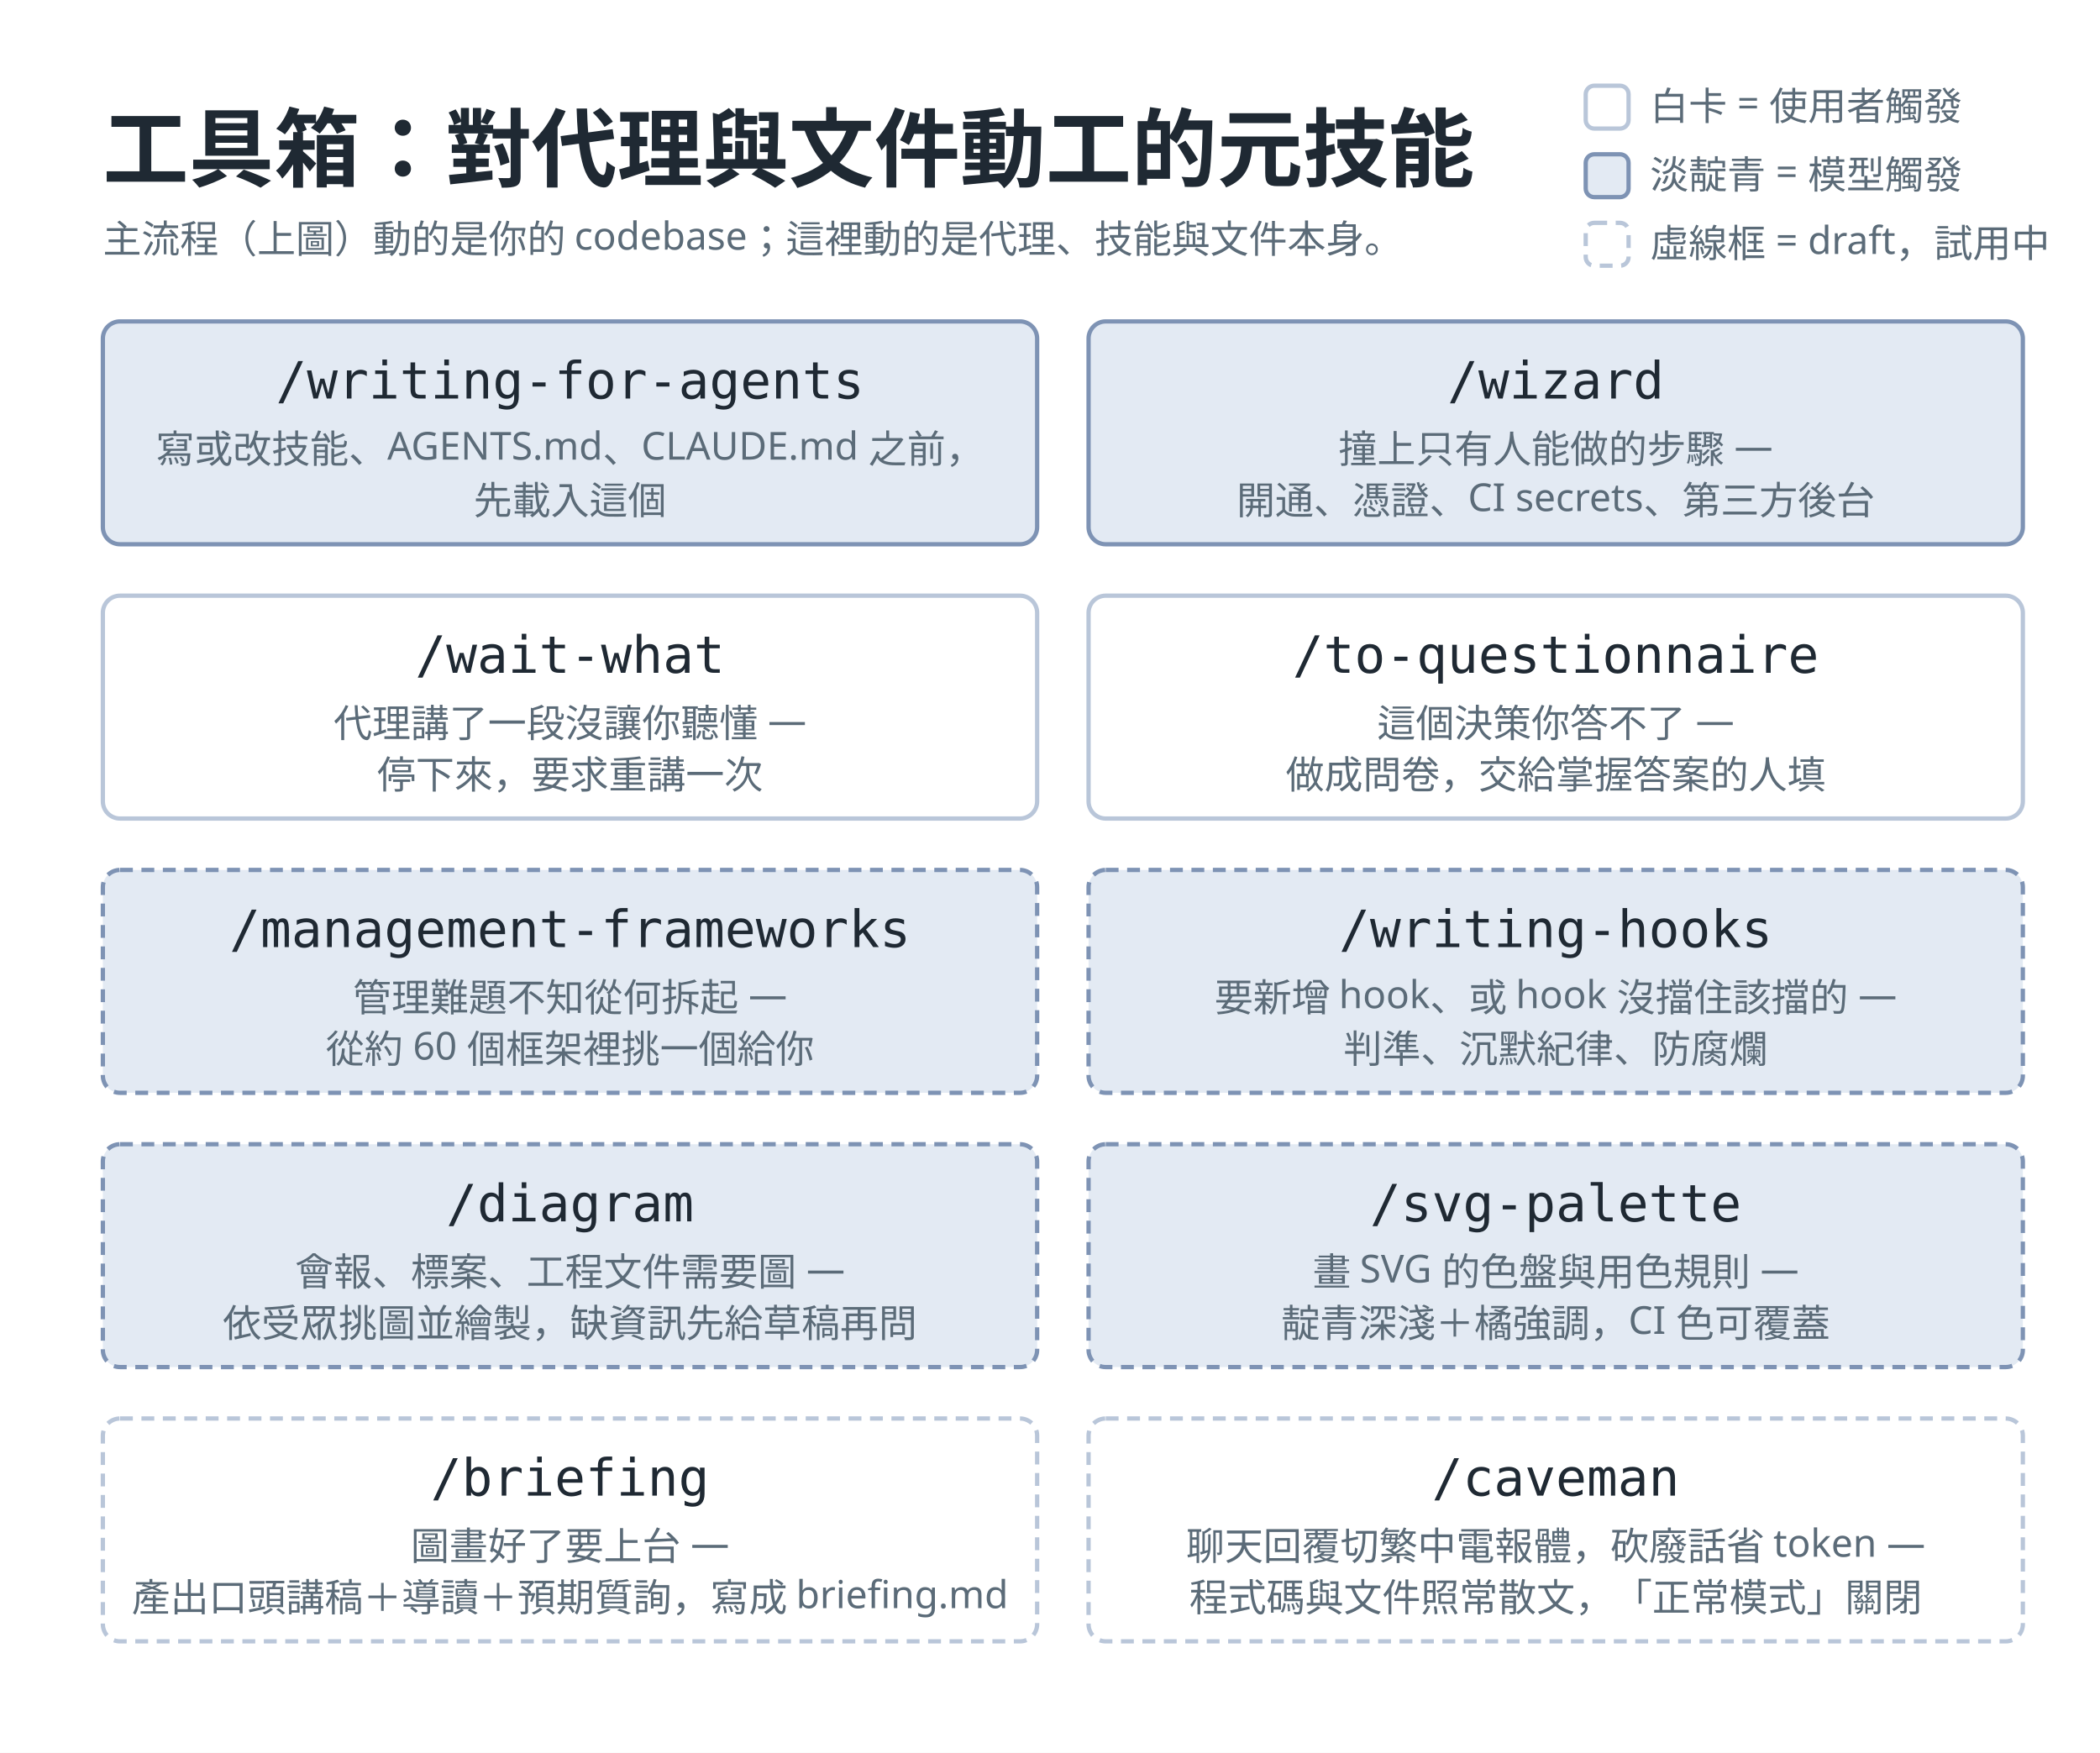
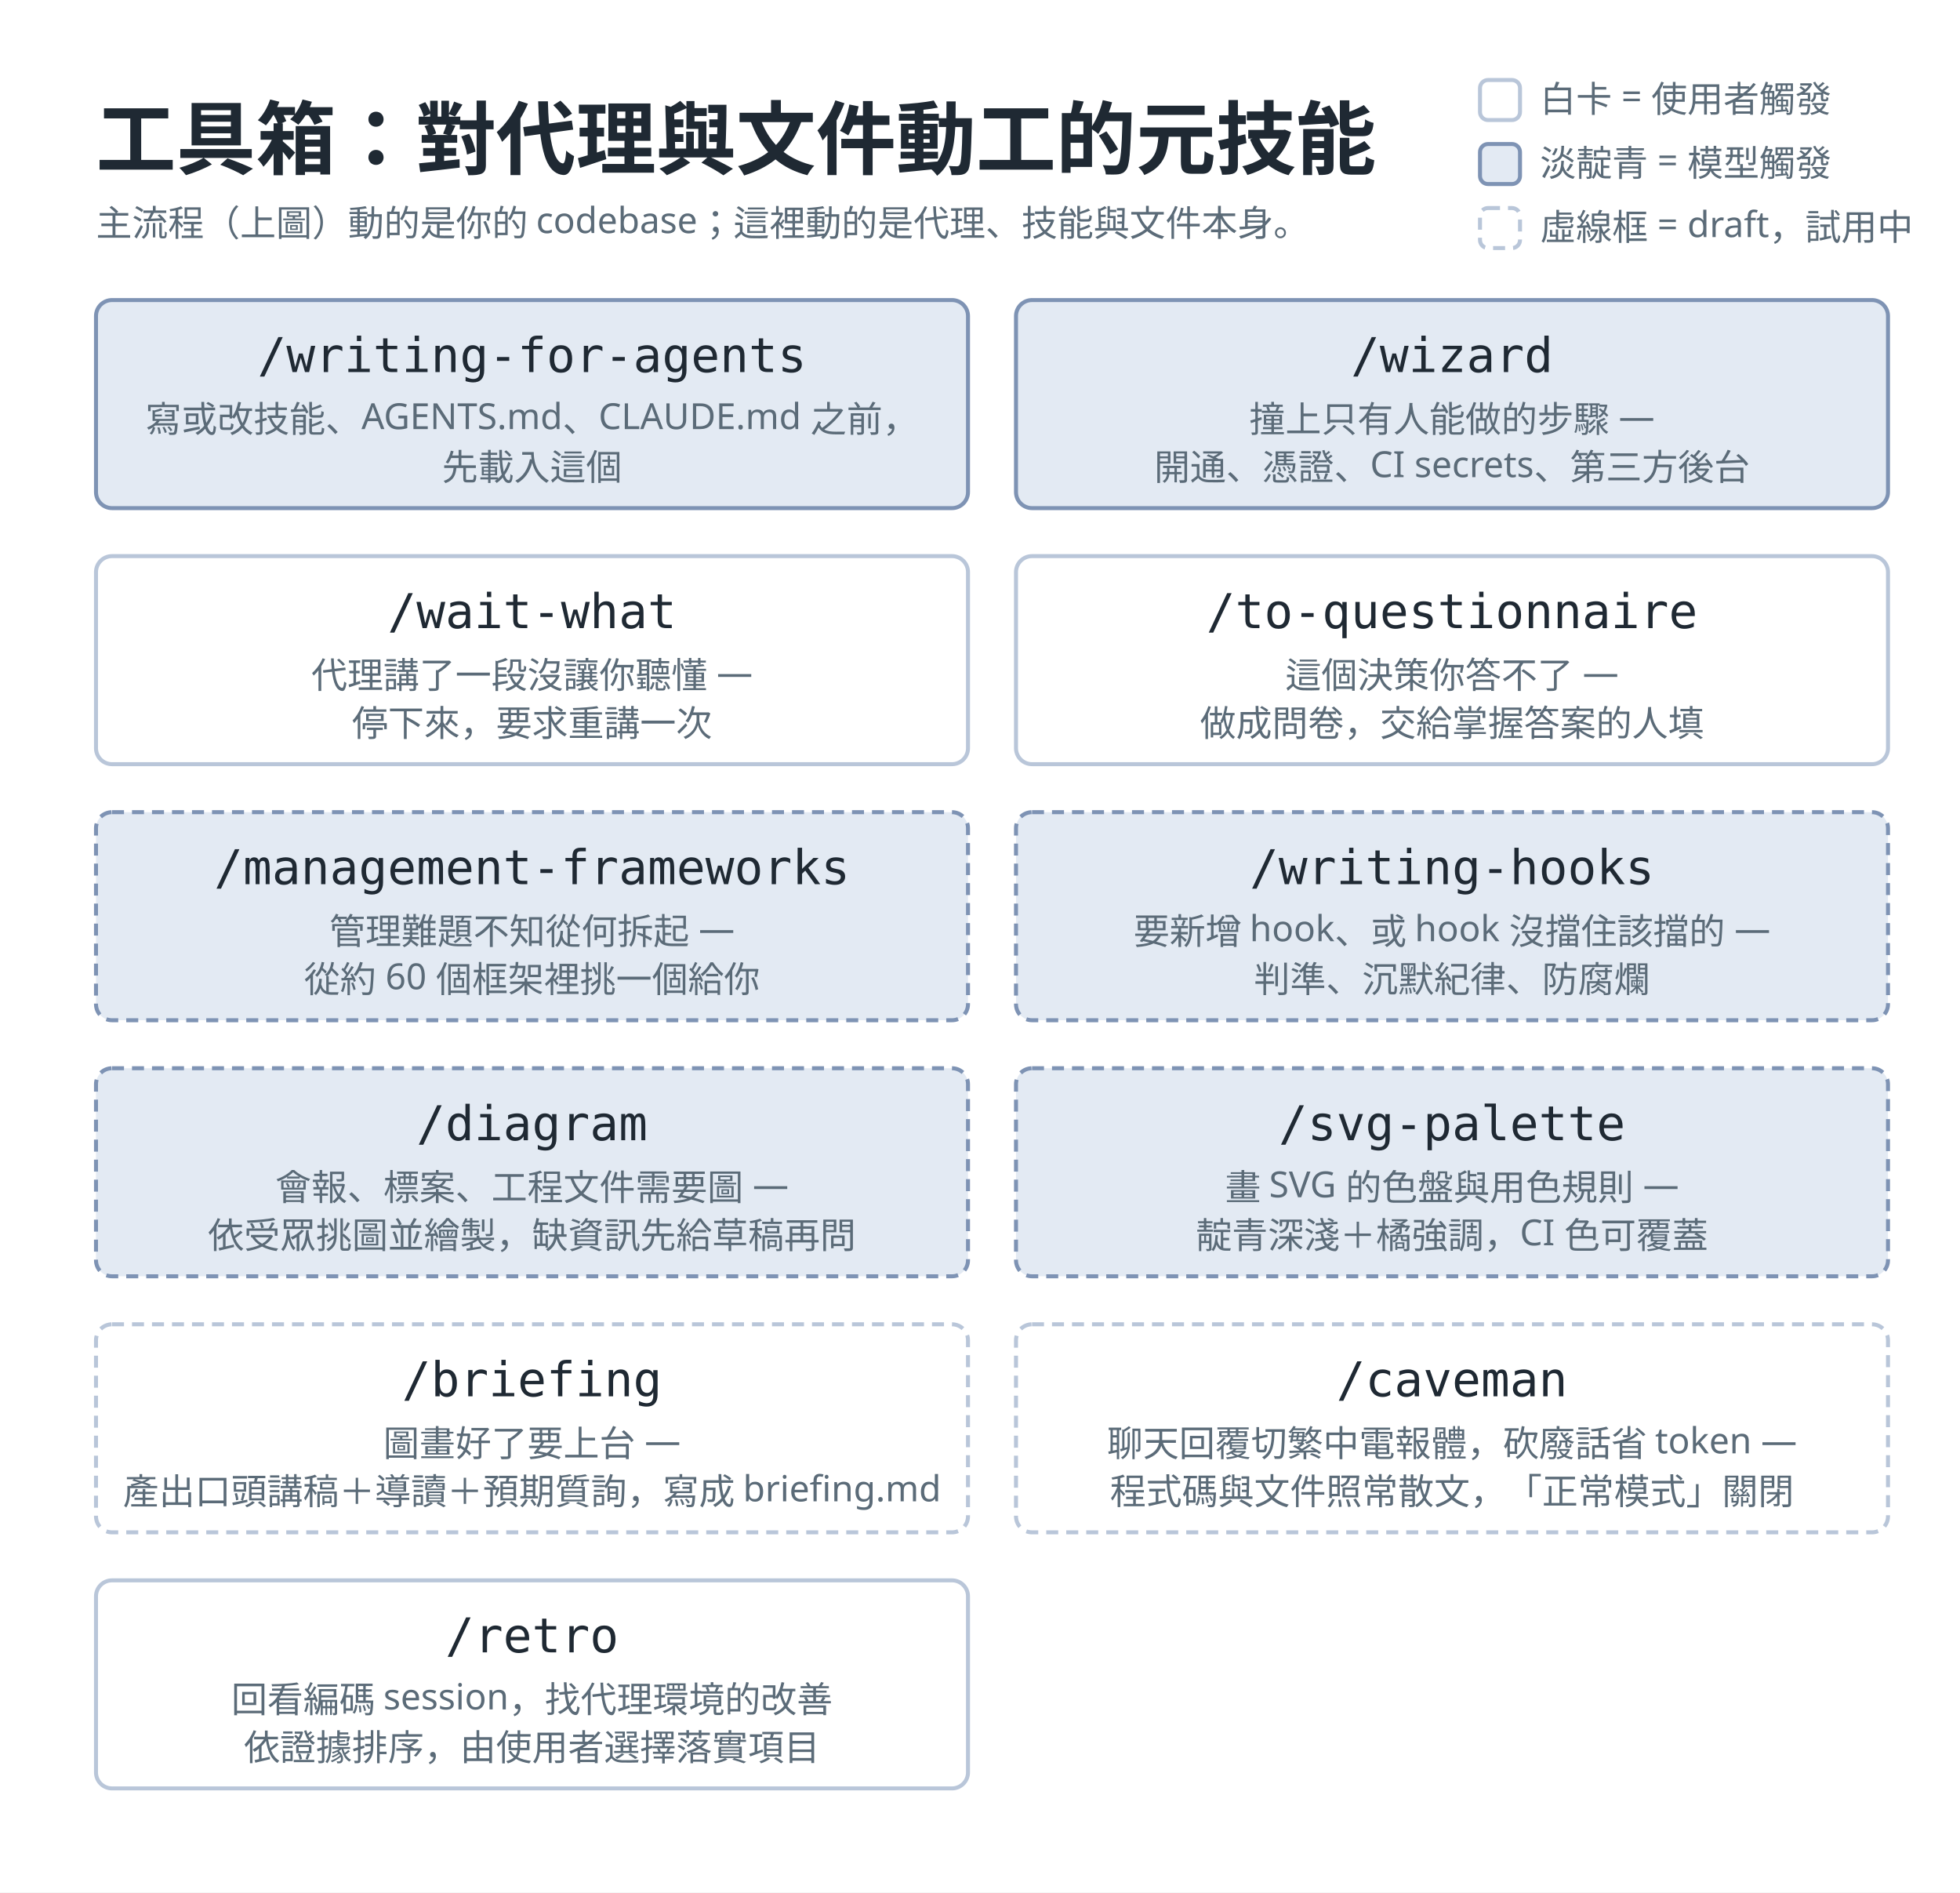
- <svg xmlns="http://www.w3.org/2000/svg" width="980" height="818" viewBox="0 0 980 818" font-family="'Noto Sans TC','Microsoft JhengHei','微軟正黑體','PingFang TC',sans-serif">
+ <svg xmlns="http://www.w3.org/2000/svg" width="980" height="946" viewBox="0 0 980 946" font-family="'Noto Sans TC','Microsoft JhengHei','微軟正黑體','PingFang TC',sans-serif">
  <defs>
    <style>
      .box   { stroke-width: 2; }
      .user  { fill: #FFFFFF; stroke: #B9C6D9; }
      .model { fill: #E3EAF3; stroke: #7E93B4; }
      .draft { stroke-dasharray: 6 4; }
      .skill { font-family: ui-monospace, SFMono-Regular, Consolas, monospace; font-size: 24px; fill: #1F2933; }
      .sub   { font-size: 18px; fill: #5B6B78; }
      .note  { font-size: 18px; fill: #5B6B78; }
    </style>
  </defs>
-   <rect width="980" height="818" fill="#FFFFFF" />
+   <rect width="980" height="946" fill="#FFFFFF" />
  <g id="header">
    <text x="48" y="84" font-size="40" font-weight="700" fill="#1F2933">工具箱：對代理與文件動工的元技能</text>
    <text x="48" y="118" class="note">主流程（上圖）動的是你的 codebase；這裡動的是代理、技能與文件本身。</text>
  </g>
  <g id="legend">
    <rect x="740" y="40" width="20" height="20" rx="4" class="box user" />
    <text x="770" y="56" class="note">白卡 = 使用者觸發</text>
    <rect x="740" y="72" width="20" height="20" rx="4" class="box model" />
    <text x="770" y="88" class="note">淡靛青 = 模型觸發</text>
    <rect x="740" y="104" width="20" height="20" rx="4" class="box user draft" />
    <text x="770" y="120" class="note">虛線框 = draft，試用中</text>
  </g>
  <g id="cards">
    <rect x="48" y="150" width="436" height="104" rx="8" class="box model" />
    <text x="266" y="186" text-anchor="middle" class="skill">/writing-for-agents</text>
    <text x="266" y="216" text-anchor="middle" class="sub">寫或改技能、AGENTS.md、CLAUDE.md 之前，</text>
    <text x="266" y="240" text-anchor="middle" class="sub">先載入這個</text>
    <rect x="508" y="150" width="436" height="104" rx="8" class="box model" />
    <text x="726" y="186" text-anchor="middle" class="skill">/wizard</text>
    <text x="726" y="216" text-anchor="middle" class="sub">撞上只有人能做的步驟 —</text>
    <text x="726" y="240" text-anchor="middle" class="sub">開通、憑證、CI secrets、第三方後台</text>
    <rect x="48" y="278" width="436" height="104" rx="8" class="box user" />
    <text x="266" y="314" text-anchor="middle" class="skill">/wait-what</text>
    <text x="266" y="344" text-anchor="middle" class="sub">代理講了一段沒讓你聽懂 —</text>
    <text x="266" y="368" text-anchor="middle" class="sub">停下來，要求重講一次</text>
    <rect x="508" y="278" width="436" height="104" rx="8" class="box user" />
    <text x="726" y="314" text-anchor="middle" class="skill">/to-questionnaire</text>
    <text x="726" y="344" text-anchor="middle" class="sub">這個決策你答不了 —</text>
    <text x="726" y="368" text-anchor="middle" class="sub">做成問卷，交給掌握答案的人填</text>
    <rect x="48" y="406" width="436" height="104" rx="8" class="box model draft" />
    <text x="266" y="442" text-anchor="middle" class="skill">/management-frameworks</text>
    <text x="266" y="472" text-anchor="middle" class="sub">管理難題不知從何拆起 —</text>
    <text x="266" y="496" text-anchor="middle" class="sub">從約 60 個框架裡挑一個給你</text>
    <rect x="508" y="406" width="436" height="104" rx="8" class="box model draft" />
    <text x="726" y="442" text-anchor="middle" class="skill">/writing-hooks</text>
    <text x="726" y="472" text-anchor="middle" class="sub">要新增 hook、或 hook 沒擋住該擋的 —</text>
    <text x="726" y="496" text-anchor="middle" class="sub">判準、沉默紀律、防腐爛</text>
    <rect x="48" y="534" width="436" height="104" rx="8" class="box model draft" />
    <text x="266" y="570" text-anchor="middle" class="skill">/diagram</text>
    <text x="266" y="600" text-anchor="middle" class="sub">會報、標案、工程文件需要圖 —</text>
    <text x="266" y="624" text-anchor="middle" class="sub">依受眾挑圖並繪製，缺資訊先給草稿再問</text>
    <rect x="508" y="534" width="436" height="104" rx="8" class="box model draft" />
    <text x="726" y="570" text-anchor="middle" class="skill">/svg-palette</text>
    <text x="726" y="600" text-anchor="middle" class="sub">畫 SVG 的色盤與用色規則 —</text>
    <text x="726" y="624" text-anchor="middle" class="sub">靛青深淺＋橘強調，CI 色可覆蓋</text>
    <rect x="48" y="662" width="436" height="104" rx="8" class="box user draft" />
    <text x="266" y="698" text-anchor="middle" class="skill">/briefing</text>
    <text x="266" y="728" text-anchor="middle" class="sub">圖畫好了要上台 —</text>
    <text x="266" y="752" text-anchor="middle" class="sub">產出口頭講稿＋導讀＋預期質詢，寫成 briefing.md</text>
    <rect x="508" y="662" width="436" height="104" rx="8" class="box user draft" />
    <text x="726" y="698" text-anchor="middle" class="skill">/caveman</text>
    <text x="726" y="728" text-anchor="middle" class="sub">聊天回覆切繁中電報體，砍廢話省 token —</text>
    <text x="726" y="752" text-anchor="middle" class="sub">程式碼與文件照常散文，「正常模式」關閉</text>
+     <g id="retro">
+       <rect x="48" y="790" width="436" height="104" rx="8" class="box user" />
+       <text x="266" y="826" text-anchor="middle" class="skill">/retro</text>
+       <text x="266" y="856" text-anchor="middle" class="sub">回看編碼 session，找代理環境的改善</text>
+       <text x="266" y="880" text-anchor="middle" class="sub">依證據排序，由使用者選擇落實項目</text>
+     </g>
  </g>
</svg>
